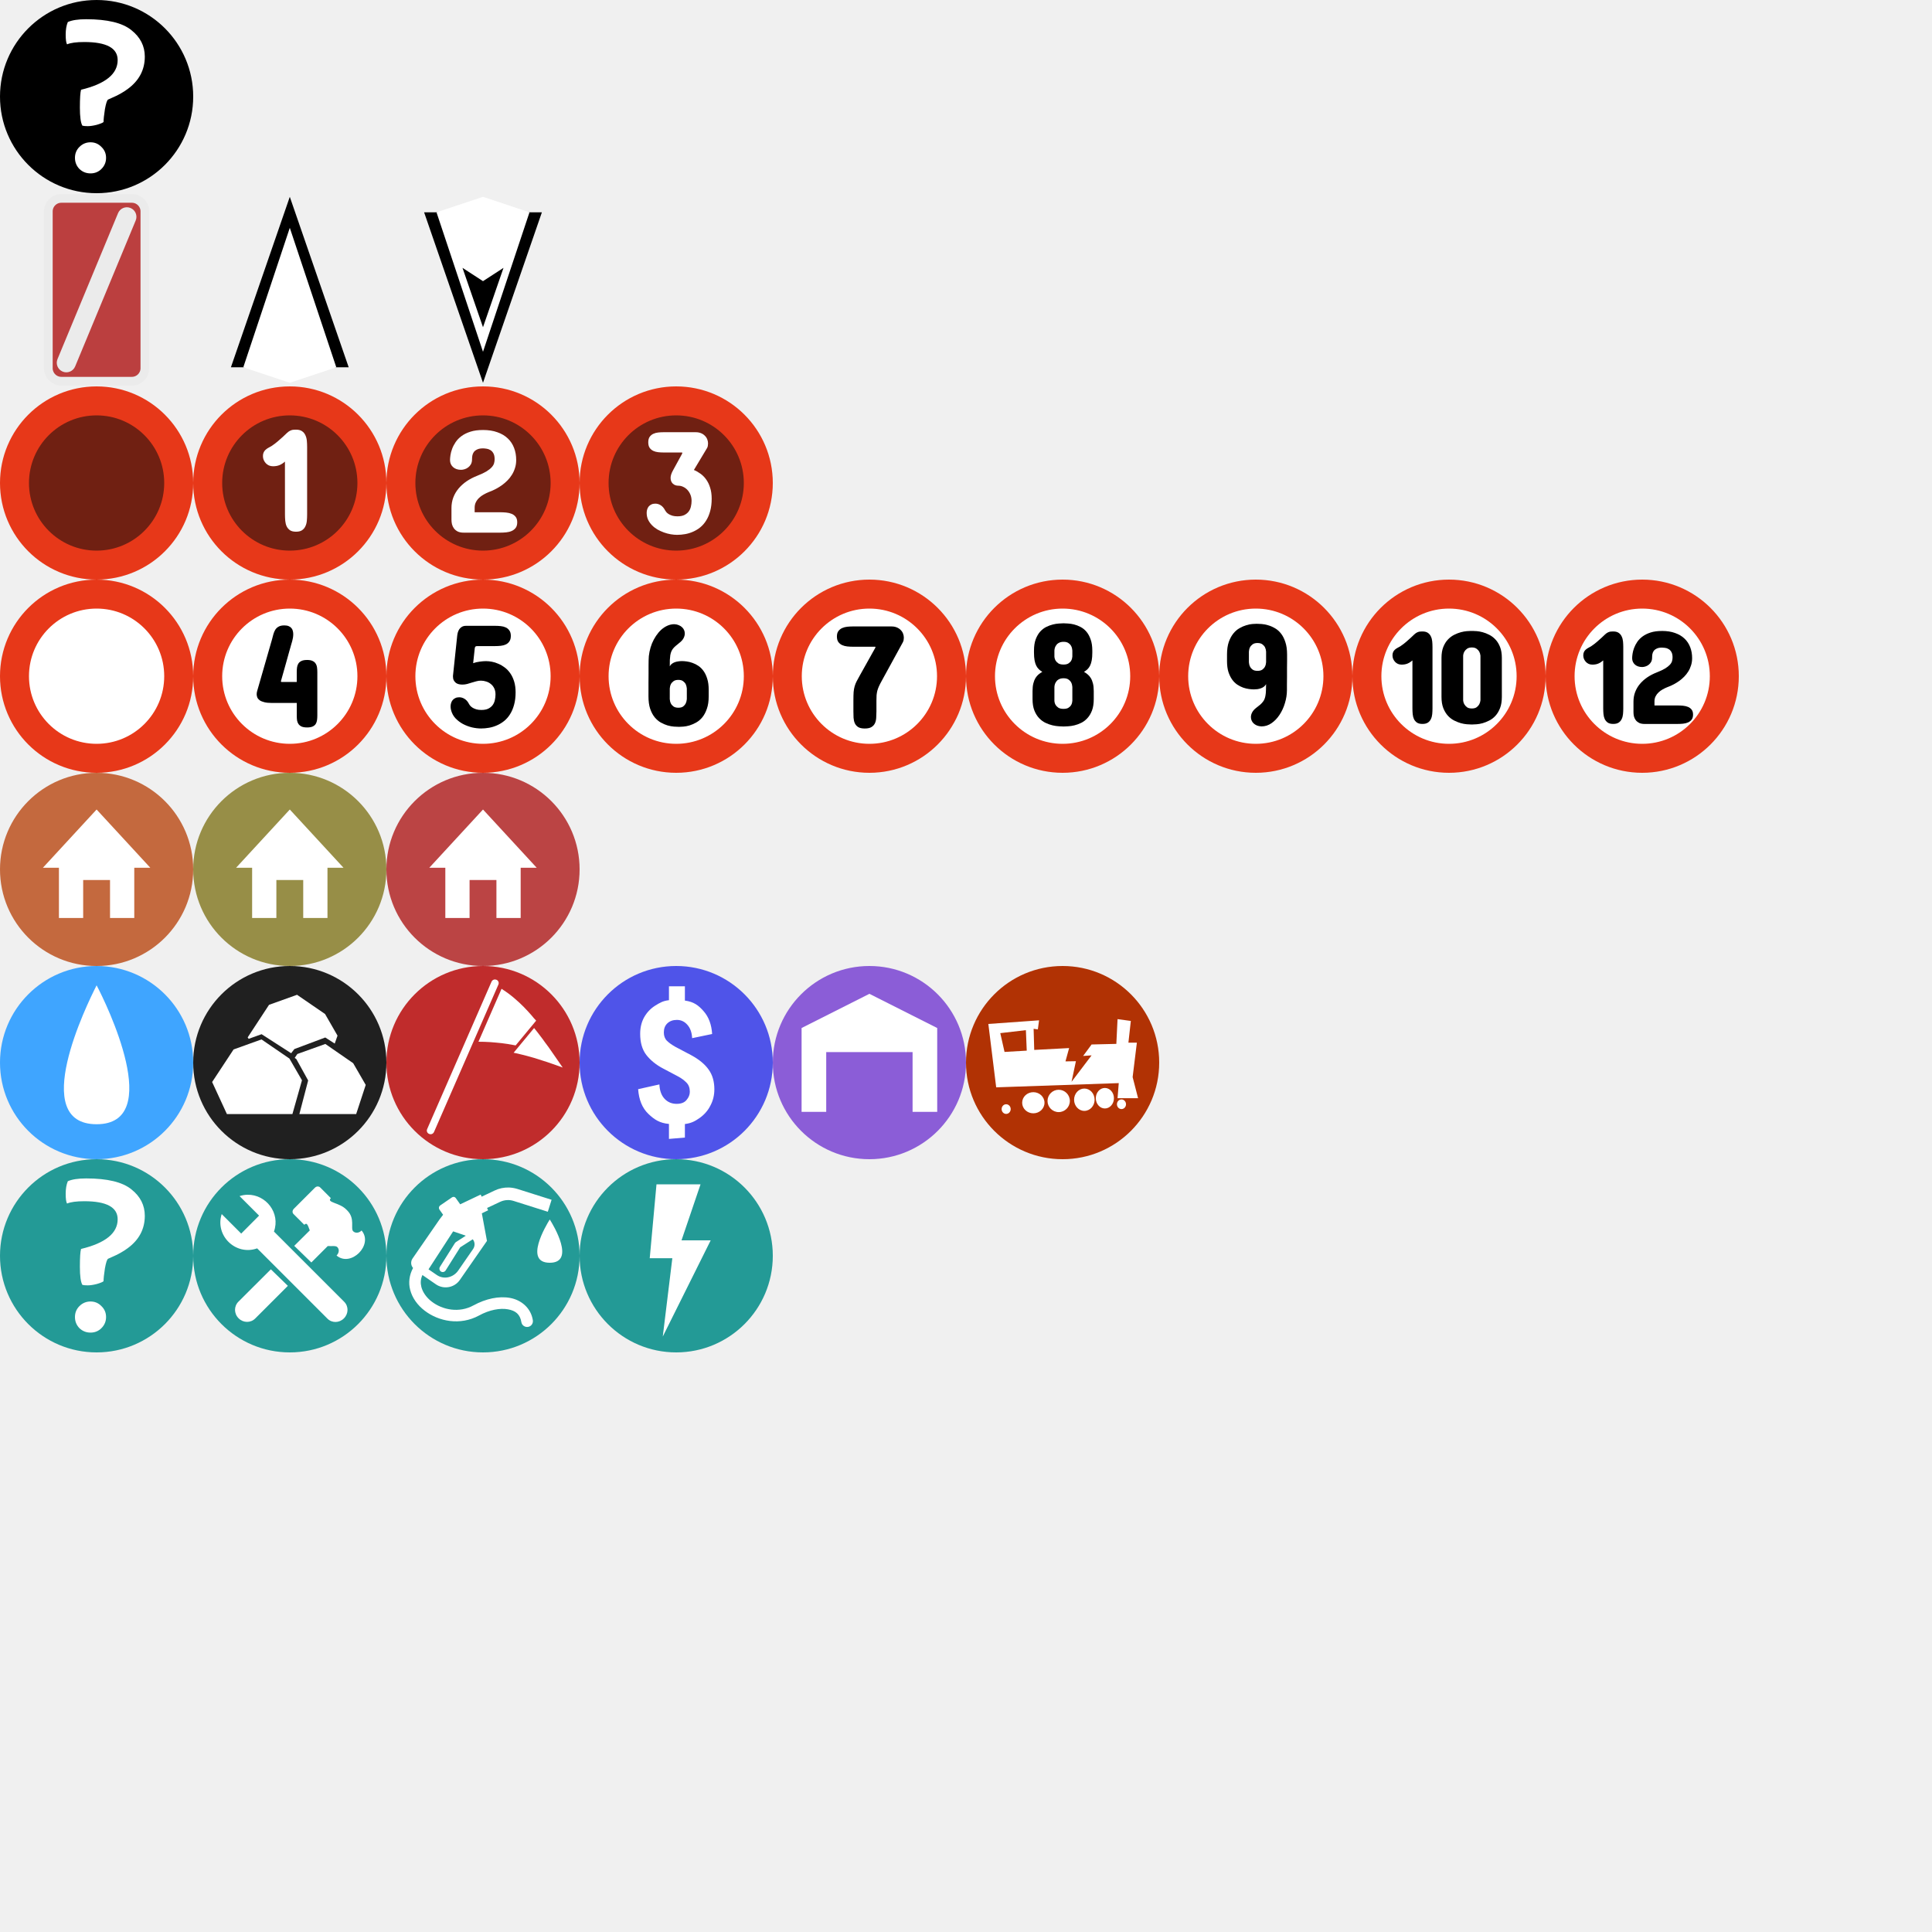
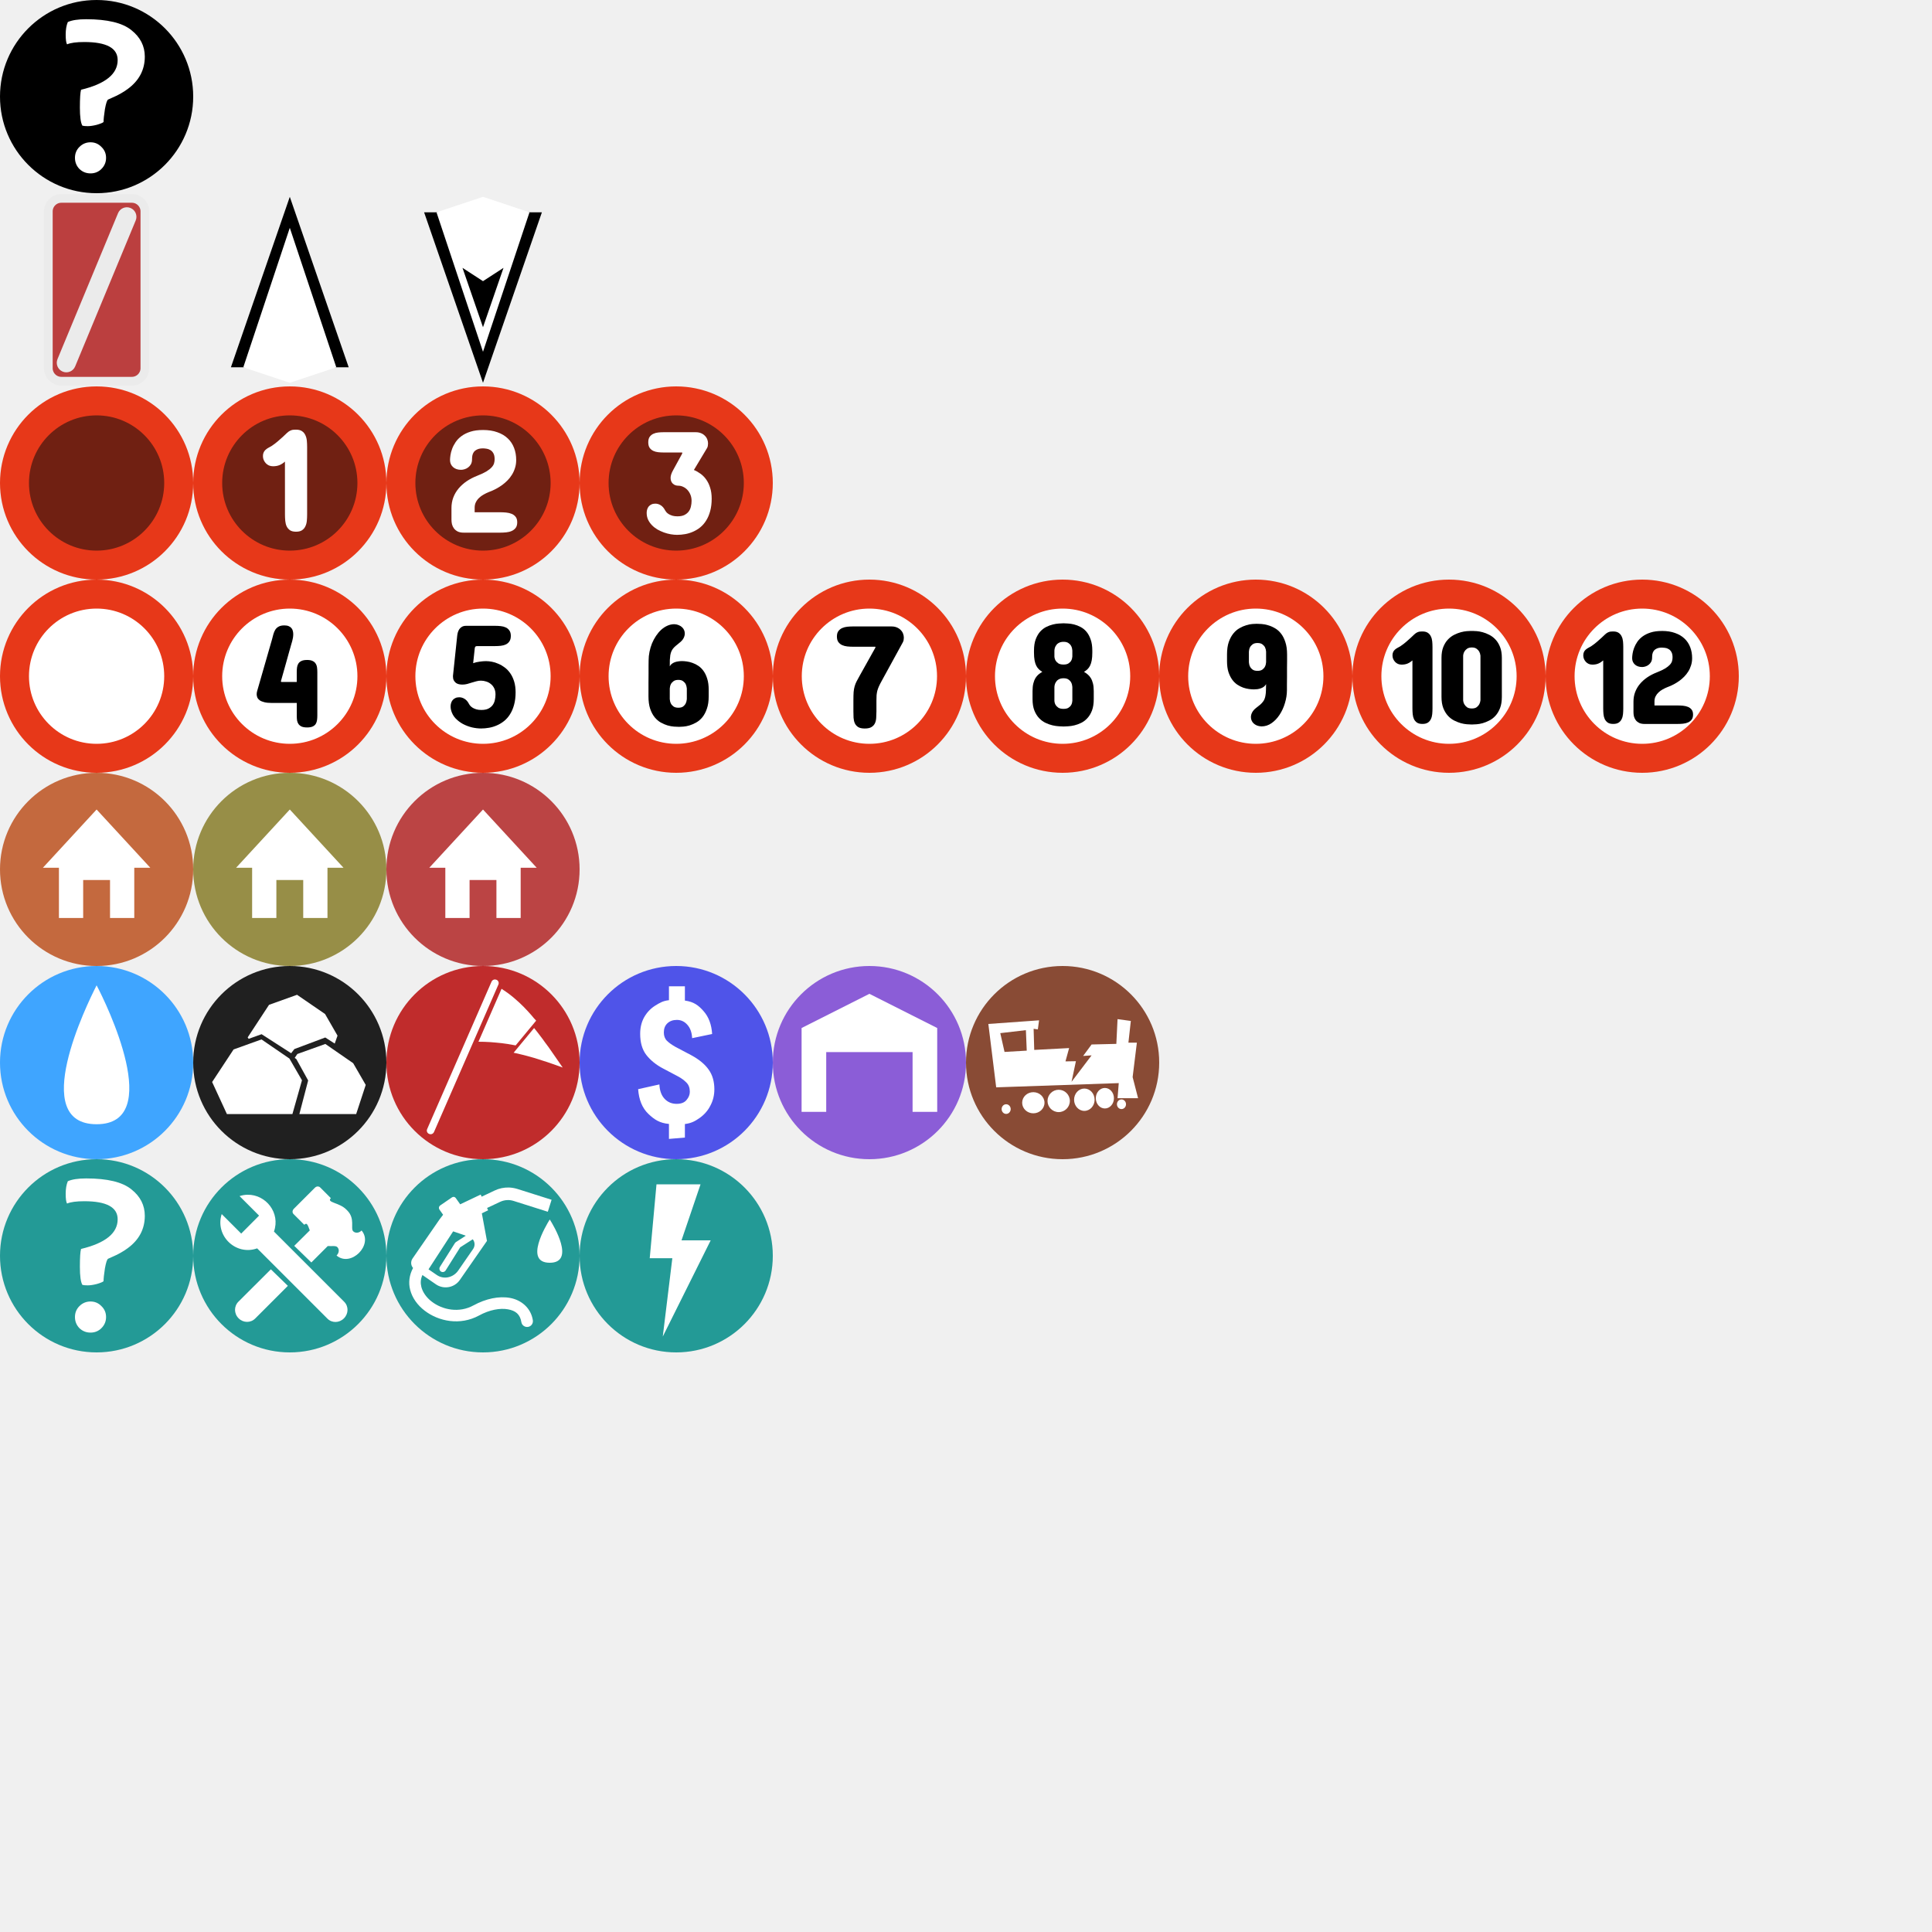
<svg xmlns="http://www.w3.org/2000/svg" xmlns:xlink="http://www.w3.org/1999/xlink" width="200" height="200" viewBox="0 0 200 200" version="1.1" id="svg1" xml:space="preserve">
  <defs id="defs1" />
  <g id="g33">
    <rect style="fill:#bb3f3f;stroke:#ebebeb;stroke-width:0.9" id="rect32" width="9.994" height="18.922" x="5.003" y="20.539" ry="1.347" rx="1.347" />
    <rect style="fill:#ebebeb" id="rect33" width="1.979" height="18.335" x="19.742" y="14.711" ry="0.989" transform="rotate(22.53)" rx="0.989" />
  </g>
  <g id="g34">
    <circle style="opacity:1;fill:#702012;fill-opacity:1;stroke:#e73819;stroke-width:3;stroke-linecap:round;stroke-linejoin:round;stroke-dasharray:none;stroke-opacity:1" id="path33" cx="10" cy="50" r="8.5" />
    <circle style="opacity:1;fill:#ffffff;fill-opacity:1;stroke:#e73819;stroke-width:3;stroke-linecap:round;stroke-linejoin:round;stroke-dasharray:none;stroke-opacity:1;paint-order:normal" id="circle33" cx="10" cy="70" r="8.5" />
    <use x="0" y="0" xlink:href="#path33" id="use34" transform="translate(20)" />
    <use x="0" y="0" xlink:href="#path33" id="use35" transform="translate(40)" />
    <use x="0" y="0" xlink:href="#path33" id="use36" transform="translate(60)" />
    <use x="0" y="0" xlink:href="#circle33" id="use37" transform="translate(20.00028)" />
    <use x="0" y="0" xlink:href="#circle33" id="use38" transform="translate(40.00028)" />
    <use x="0" y="0" xlink:href="#circle33" id="use39" transform="translate(60.00028)" />
    <use x="0" y="0" xlink:href="#circle33" id="use40" transform="translate(80.00028)" />
    <use x="0" y="0" xlink:href="#circle33" id="use41" transform="translate(100.0003)" />
    <use x="0" y="0" xlink:href="#circle33" id="use42" transform="translate(120.0003)" />
    <use x="0" y="0" xlink:href="#circle33" id="use43" transform="translate(140.0003)" />
    <use x="0" y="0" xlink:href="#circle33" id="use44" transform="translate(160.0003)" />
    <path d="m 29.497,47.784 q -0.249,0.226 -0.543,0.355 -0.294,0.128 -0.694,0.128 -0.226,0 -0.423,-0.083 -0.189,-0.091 -0.324,-0.234 -0.136,-0.151 -0.219,-0.34 -0.075,-0.189 -0.075,-0.4 0,-0.211 0.068,-0.362 0.068,-0.158 0.189,-0.272 0.121,-0.113 0.279,-0.204 0.158,-0.091 0.34,-0.189 0.377,-0.249 0.672,-0.506 0.302,-0.257 0.536,-0.475 0.234,-0.226 0.407,-0.385 0.174,-0.158 0.302,-0.219 0.075,-0.038 0.136,-0.06 0.068,-0.03 0.136,-0.038 0.068,-0.015 0.151,-0.015 0.083,-0.007 0.211,-0.007 0.392,0 0.619,0.158 0.234,0.158 0.347,0.415 0.121,0.249 0.151,0.566 0.03,0.317 0.03,0.641 v 7.003 q 0,0.332 -0.03,0.657 -0.03,0.317 -0.151,0.566 -0.113,0.249 -0.347,0.407 -0.226,0.151 -0.619,0.151 -0.4,0 -0.626,-0.151 -0.226,-0.158 -0.347,-0.407 -0.113,-0.249 -0.143,-0.566 -0.03,-0.324 -0.03,-0.657 z" id="text44" style="font-size:15.454px;line-height:1;font-family:'Concert One';-inkscape-font-specification:'Concert One, Normal';letter-spacing:-1px;word-spacing:5px;fill:#ffffff;stroke-width:2;stroke-linecap:round;stroke-linejoin:round" aria-label="1" />
    <path d="m 49.995,44.513 q 0.853,0 1.494,0.234 0.649,0.226 1.079,0.641 0.43,0.407 0.649,0.981 0.219,0.566 0.219,1.253 0,0.453 -0.128,0.838 -0.121,0.385 -0.324,0.702 -0.196,0.317 -0.453,0.574 -0.257,0.257 -0.521,0.453 -0.634,0.468 -1.426,0.755 -0.264,0.106 -0.528,0.257 -0.257,0.143 -0.46,0.34 -0.204,0.189 -0.332,0.445 -0.128,0.249 -0.128,0.574 v 0.468 h 2.626 q 0.317,0 0.634,0.03 0.317,0.03 0.574,0.136 0.257,0.106 0.415,0.317 0.158,0.204 0.158,0.558 0,0.362 -0.158,0.574 -0.158,0.211 -0.415,0.324 -0.257,0.113 -0.574,0.143 -0.317,0.03 -0.634,0.03 h -3.758 q -0.377,0 -0.626,-0.121 -0.241,-0.128 -0.385,-0.317 -0.143,-0.196 -0.204,-0.43 -0.053,-0.241 -0.053,-0.475 v -1.207 q 0,-0.581 0.189,-1.087 0.196,-0.513 0.543,-0.928 0.355,-0.423 0.838,-0.755 0.49,-0.332 1.087,-0.566 0.596,-0.234 0.951,-0.445 0.355,-0.219 0.543,-0.423 0.196,-0.211 0.257,-0.423 0.06,-0.211 0.06,-0.43 0,-0.392 -0.136,-0.619 -0.128,-0.226 -0.324,-0.332 -0.189,-0.113 -0.4,-0.136 -0.204,-0.03 -0.347,-0.03 -0.377,0 -0.604,0.113 -0.226,0.106 -0.347,0.272 -0.113,0.166 -0.151,0.37 -0.03,0.196 -0.03,0.377 0,0.294 -0.113,0.506 -0.113,0.204 -0.287,0.332 -0.166,0.128 -0.37,0.189 -0.196,0.06 -0.362,0.06 -0.513,0 -0.83,-0.279 -0.317,-0.287 -0.317,-0.732 0,-0.196 0.045,-0.506 0.045,-0.309 0.174,-0.657 0.128,-0.347 0.362,-0.694 0.234,-0.347 0.611,-0.626 0.377,-0.279 0.921,-0.453 0.543,-0.174 1.298,-0.174 z" id="text45" style="font-size:15.454px;line-height:1;font-family:'Concert One';-inkscape-font-specification:'Concert One, Normal';letter-spacing:-1px;word-spacing:5px;fill:#ffffff;stroke-width:2;stroke-linecap:round;stroke-linejoin:round" aria-label="2" />
    <path d="M 70.624,46.947 V 46.841 H 68.662 q -0.257,0 -0.536,-0.03 -0.272,-0.03 -0.498,-0.136 -0.226,-0.106 -0.377,-0.317 -0.143,-0.211 -0.143,-0.574 0,-0.355 0.143,-0.558 0.151,-0.211 0.377,-0.317 0.226,-0.106 0.498,-0.136 0.279,-0.03 0.536,-0.03 h 3.366 q 0.302,0 0.536,0.098 0.241,0.098 0.4,0.264 0.166,0.158 0.249,0.37 0.083,0.211 0.083,0.43 0,0.128 -0.023,0.249 -0.015,0.121 -0.083,0.234 l -1.358,2.264 q 0.347,0.143 0.679,0.385 0.332,0.234 0.589,0.596 0.264,0.362 0.415,0.86 0.158,0.49 0.158,1.132 0,0.724 -0.158,1.29 -0.151,0.558 -0.415,0.973 -0.257,0.415 -0.611,0.702 -0.347,0.279 -0.747,0.453 -0.392,0.174 -0.815,0.249 -0.423,0.075 -0.83,0.075 -0.309,0 -0.664,-0.06 -0.355,-0.06 -0.709,-0.189 -0.347,-0.128 -0.672,-0.309 -0.317,-0.189 -0.566,-0.445 -0.249,-0.257 -0.4,-0.574 -0.143,-0.317 -0.143,-0.702 0,-0.189 0.053,-0.355 0.053,-0.174 0.158,-0.302 0.113,-0.136 0.279,-0.211 0.166,-0.083 0.4,-0.083 0.309,0 0.574,0.174 0.272,0.174 0.453,0.536 0.045,0.083 0.136,0.189 0.098,0.106 0.249,0.196 0.158,0.091 0.377,0.158 0.219,0.06 0.506,0.06 0.438,0 0.717,-0.136 0.287,-0.143 0.453,-0.37 0.166,-0.226 0.226,-0.513 0.068,-0.287 0.068,-0.581 0,-0.34 -0.113,-0.626 -0.113,-0.287 -0.309,-0.498 -0.189,-0.211 -0.438,-0.324 -0.241,-0.121 -0.498,-0.121 -0.362,0 -0.589,-0.219 -0.226,-0.219 -0.226,-0.596 0,-0.158 0.06,-0.347 0.06,-0.196 0.196,-0.438 z" id="text46" style="font-size:15.454px;line-height:1;font-family:'Concert One';-inkscape-font-specification:'Concert One, Normal';letter-spacing:-1px;word-spacing:5px;fill:#ffffff;stroke-width:2;stroke-linecap:round;stroke-linejoin:round" aria-label="3" />
    <path d="m 31.779,68.318 q 0.37,0 0.581,0.106 0.211,0.098 0.317,0.272 0.113,0.174 0.143,0.407 0.03,0.226 0.03,0.483 v 4.467 q 0,0.264 -0.03,0.49 -0.03,0.226 -0.136,0.4 -0.106,0.166 -0.317,0.264 -0.211,0.098 -0.574,0.098 -0.355,0 -0.566,-0.091 -0.211,-0.098 -0.324,-0.257 -0.113,-0.158 -0.151,-0.377 -0.03,-0.219 -0.03,-0.468 v -1.343 h -2.581 q -0.468,0 -0.77,-0.075 -0.302,-0.075 -0.483,-0.196 -0.174,-0.128 -0.249,-0.294 -0.068,-0.166 -0.068,-0.34 0,-0.091 0.015,-0.181 0.023,-0.091 0.045,-0.181 l 1.524,-5.297 q 0.075,-0.279 0.143,-0.543 0.075,-0.264 0.196,-0.468 0.128,-0.204 0.347,-0.324 0.219,-0.128 0.596,-0.128 0.272,0 0.445,0.075 0.181,0.075 0.287,0.204 0.106,0.121 0.143,0.287 0.045,0.158 0.045,0.34 0,0.181 -0.03,0.37 -0.03,0.181 -0.075,0.34 -0.038,0.158 -0.083,0.287 -0.038,0.121 -0.053,0.181 0,0 -0.045,0.166 -0.045,0.158 -0.121,0.423 -0.075,0.257 -0.166,0.596 -0.091,0.332 -0.189,0.679 -0.234,0.815 -0.521,1.849 l 0.06,0.06 h 1.585 v -1.026 q 0,-0.257 0.03,-0.483 0.03,-0.226 0.136,-0.392 0.106,-0.174 0.317,-0.272 0.211,-0.106 0.574,-0.106 z" id="text47" style="font-size:15.454px;line-height:1;font-family:'Concert One';-inkscape-font-specification:'Concert One, Normal';letter-spacing:-1px;word-spacing:5px;stroke-width:2;stroke-linecap:round;stroke-linejoin:round" aria-label="4" />
    <path d="m 48.981,68.652 q 0.309,-0.113 0.672,-0.158 0.37,-0.053 0.657,-0.053 0.272,0 0.604,0.06 0.332,0.06 0.672,0.211 0.34,0.143 0.664,0.385 0.324,0.241 0.574,0.604 0.249,0.355 0.4,0.845 0.151,0.49 0.151,1.124 0,0.724 -0.158,1.29 -0.151,0.558 -0.415,0.973 -0.257,0.415 -0.611,0.702 -0.347,0.279 -0.747,0.453 -0.392,0.174 -0.815,0.249 -0.423,0.075 -0.83,0.075 -0.445,0 -0.943,-0.113 -0.49,-0.121 -0.936,-0.355 -0.438,-0.241 -0.777,-0.596 -0.332,-0.362 -0.453,-0.853 -0.045,-0.181 -0.045,-0.362 0,-0.189 0.053,-0.355 0.053,-0.174 0.158,-0.302 0.113,-0.136 0.279,-0.211 0.166,-0.083 0.4,-0.083 0.309,0 0.574,0.174 0.272,0.174 0.453,0.536 0.045,0.083 0.136,0.189 0.098,0.106 0.249,0.196 0.158,0.091 0.377,0.158 0.219,0.06 0.506,0.06 0.438,0 0.717,-0.136 0.287,-0.143 0.453,-0.37 0.166,-0.226 0.226,-0.513 0.068,-0.287 0.068,-0.581 0,-0.37 -0.128,-0.634 -0.128,-0.272 -0.347,-0.445 -0.211,-0.181 -0.483,-0.264 -0.272,-0.091 -0.551,-0.091 -0.241,0 -0.483,0.068 -0.234,0.06 -0.475,0.136 -0.234,0.075 -0.475,0.143 -0.241,0.06 -0.498,0.06 -0.174,0 -0.347,-0.038 -0.174,-0.038 -0.309,-0.136 -0.136,-0.106 -0.226,-0.272 -0.083,-0.166 -0.083,-0.43 l 0.438,-4.15 q 0.015,-0.166 0.06,-0.347 0.053,-0.189 0.151,-0.347 0.106,-0.158 0.272,-0.257 0.174,-0.106 0.438,-0.106 h 3.018 q 0.279,0 0.566,0.03 0.294,0.03 0.521,0.136 0.234,0.106 0.377,0.317 0.151,0.204 0.151,0.558 0,0.362 -0.151,0.574 -0.143,0.211 -0.377,0.317 -0.226,0.106 -0.521,0.136 -0.287,0.03 -0.566,0.03 h -1.811 q -0.06,0 -0.121,0.007 -0.053,0 -0.098,0.03 -0.038,0.03 -0.068,0.098 -0.023,0.06 -0.03,0.181 z" id="text48" style="font-size:15.454px;line-height:1;font-family:'Concert One';-inkscape-font-specification:'Concert One, Normal';letter-spacing:-1px;word-spacing:5px;stroke-width:2;stroke-linecap:round;stroke-linejoin:round" aria-label="5" />
    <path d="m 67.131,71.483 q 0,-0.355 0,-0.815 0.007,-0.468 0.007,-0.921 0,-0.453 0,-0.83 0.007,-0.377 0.007,-0.558 0,-0.438 0.091,-0.883 0.091,-0.453 0.257,-0.868 0.174,-0.415 0.415,-0.777 0.241,-0.362 0.536,-0.634 0.302,-0.272 0.641,-0.423 0.347,-0.158 0.732,-0.158 0.264,0.015 0.46,0.106 0.204,0.083 0.34,0.219 0.136,0.128 0.204,0.294 0.068,0.166 0.068,0.347 0,0.249 -0.136,0.498 -0.136,0.249 -0.423,0.468 -0.226,0.181 -0.392,0.324 -0.166,0.143 -0.279,0.287 -0.106,0.143 -0.174,0.309 -0.06,0.158 -0.098,0.37 -0.03,0.204 -0.045,0.483 -0.007,0.279 -0.007,0.657 0.075,-0.158 0.219,-0.264 0.143,-0.106 0.309,-0.166 0.174,-0.06 0.362,-0.083 0.189,-0.03 0.362,-0.03 0.211,0 0.498,0.038 0.294,0.038 0.604,0.151 0.309,0.106 0.611,0.309 0.302,0.204 0.536,0.536 0.234,0.324 0.377,0.8 0.151,0.475 0.151,1.124 v 0.694 q 0,0.755 -0.189,1.283 -0.181,0.528 -0.468,0.883 -0.287,0.347 -0.641,0.543 -0.355,0.196 -0.694,0.302 -0.34,0.098 -0.634,0.121 -0.287,0.023 -0.438,0.023 -0.204,0 -0.521,-0.023 -0.309,-0.023 -0.664,-0.121 -0.355,-0.106 -0.709,-0.302 -0.347,-0.196 -0.634,-0.543 -0.287,-0.355 -0.468,-0.883 -0.174,-0.528 -0.174,-1.283 z m 2.203,0.89 q 0.015,0.249 0.113,0.445 0.083,0.174 0.264,0.309 0.181,0.136 0.513,0.136 0.332,0 0.506,-0.136 0.174,-0.136 0.257,-0.309 0.091,-0.196 0.113,-0.445 v -1.102 q -0.023,-0.249 -0.113,-0.445 -0.083,-0.166 -0.264,-0.302 -0.174,-0.143 -0.498,-0.143 -0.332,0 -0.513,0.143 -0.181,0.136 -0.264,0.302 -0.098,0.196 -0.113,0.445 z" id="text49" style="font-size:15.454px;line-height:1;font-family:'Concert One';-inkscape-font-specification:'Concert One, Normal';letter-spacing:-1px;word-spacing:5px;stroke-width:2;stroke-linecap:round;stroke-linejoin:round" aria-label="6" />
    <path d="m 90.621,67.039 v -0.091 h -2.369 q -0.264,0 -0.551,-0.03 -0.279,-0.03 -0.521,-0.136 -0.234,-0.106 -0.392,-0.317 -0.151,-0.211 -0.151,-0.574 0,-0.355 0.151,-0.558 0.158,-0.211 0.392,-0.317 0.241,-0.106 0.521,-0.136 0.287,-0.03 0.551,-0.03 h 4.045 q 0.302,0 0.536,0.098 0.241,0.098 0.4,0.264 0.166,0.158 0.249,0.37 0.083,0.211 0.083,0.43 0,0.128 -0.023,0.249 -0.023,0.121 -0.083,0.234 l -2.173,3.969 q -0.189,0.34 -0.302,0.589 -0.106,0.241 -0.166,0.46 -0.053,0.219 -0.075,0.453 -0.015,0.234 -0.015,0.551 v 1.132 q 0,0.332 -0.023,0.649 -0.015,0.317 -0.128,0.566 -0.113,0.249 -0.362,0.4 -0.241,0.151 -0.694,0.151 -0.445,0 -0.687,-0.151 -0.234,-0.151 -0.347,-0.4 -0.106,-0.249 -0.128,-0.566 -0.015,-0.317 -0.015,-0.649 v -1.132 q 0,-0.536 0.023,-0.875 0.03,-0.34 0.106,-0.596 0.075,-0.264 0.204,-0.513 0.128,-0.249 0.332,-0.611 z" id="text50" style="font-size:15.454px;line-height:1;font-family:'Concert One';-inkscape-font-specification:'Concert One, Normal';letter-spacing:-1px;word-spacing:5px;stroke-width:2;stroke-linecap:round;stroke-linejoin:round" aria-label="7" />
    <path d="m 109.152,72.552 q 0.015,0.234 0.121,0.415 0.091,0.158 0.279,0.287 0.189,0.128 0.551,0.128 0.34,0 0.521,-0.128 0.189,-0.128 0.272,-0.287 0.098,-0.181 0.113,-0.415 v -1.434 q -0.015,-0.257 -0.113,-0.453 -0.083,-0.174 -0.272,-0.309 -0.181,-0.143 -0.521,-0.143 -0.181,0 -0.317,0.038 -0.128,0.038 -0.234,0.106 -0.098,0.06 -0.166,0.143 -0.068,0.083 -0.113,0.166 -0.106,0.196 -0.121,0.453 z m 0.951,-8.029 q 0.174,0 0.46,0.023 0.294,0.015 0.626,0.098 0.332,0.083 0.664,0.257 0.34,0.174 0.611,0.49 0.272,0.317 0.438,0.8 0.174,0.475 0.174,1.17 v 0.196 q 0,0.468 -0.06,0.8 -0.06,0.324 -0.174,0.551 -0.113,0.226 -0.272,0.377 -0.158,0.151 -0.355,0.264 0.196,0.113 0.377,0.264 0.189,0.151 0.324,0.377 0.143,0.226 0.226,0.558 0.083,0.324 0.083,0.792 v 0.83 q 0,0.694 -0.181,1.177 -0.181,0.475 -0.475,0.792 -0.287,0.317 -0.641,0.49 -0.355,0.174 -0.702,0.257 -0.347,0.083 -0.649,0.098 -0.302,0.023 -0.475,0.023 -0.174,0 -0.483,-0.023 -0.302,-0.015 -0.664,-0.098 -0.355,-0.083 -0.724,-0.257 -0.362,-0.174 -0.664,-0.49 -0.302,-0.317 -0.49,-0.792 -0.189,-0.483 -0.189,-1.177 v -0.83 q 0,-0.468 0.083,-0.792 0.083,-0.332 0.219,-0.558 0.143,-0.226 0.324,-0.377 0.189,-0.151 0.385,-0.264 -0.196,-0.113 -0.355,-0.264 -0.158,-0.151 -0.272,-0.377 -0.113,-0.226 -0.174,-0.551 -0.06,-0.332 -0.06,-0.8 v -0.196 q 0,-0.694 0.174,-1.17 0.181,-0.483 0.46,-0.8 0.287,-0.317 0.634,-0.49 0.355,-0.174 0.694,-0.257 0.34,-0.083 0.634,-0.098 0.294,-0.023 0.468,-0.023 z m -0.951,3.441 q 0.015,0.234 0.121,0.415 0.091,0.158 0.279,0.287 0.189,0.128 0.551,0.128 0.34,0 0.521,-0.128 0.189,-0.128 0.272,-0.287 0.098,-0.181 0.113,-0.415 V 67.345 q -0.015,-0.257 -0.113,-0.453 -0.083,-0.174 -0.272,-0.309 -0.181,-0.143 -0.521,-0.143 -0.181,0 -0.317,0.038 -0.128,0.038 -0.234,0.106 -0.098,0.06 -0.166,0.143 -0.068,0.083 -0.113,0.166 -0.106,0.196 -0.121,0.453 z" id="text51" style="font-size:15.454px;line-height:1;font-family:'Concert One';-inkscape-font-specification:'Concert One, Normal';letter-spacing:-1px;word-spacing:5px;stroke-width:2;stroke-linecap:round;stroke-linejoin:round" aria-label="8" />
    <path d="m 133.239,68.344 q 0,0.355 -0.008,0.815 0,0.46 0,0.906 0,0.445 -0.008,0.823 0,0.37 0,0.551 0,0.664 -0.204,1.336 -0.196,0.664 -0.551,1.207 -0.347,0.536 -0.83,0.875 -0.483,0.34 -1.056,0.34 -0.272,-0.015 -0.475,-0.098 -0.204,-0.091 -0.34,-0.219 -0.136,-0.136 -0.204,-0.302 -0.068,-0.166 -0.068,-0.347 0,-0.249 0.136,-0.498 0.136,-0.249 0.423,-0.468 0.234,-0.174 0.4,-0.317 0.166,-0.151 0.279,-0.294 0.113,-0.143 0.174,-0.302 0.068,-0.166 0.098,-0.377 0.038,-0.211 0.045,-0.49 0.015,-0.279 0.015,-0.664 -0.083,0.158 -0.226,0.264 -0.136,0.106 -0.309,0.166 -0.166,0.06 -0.362,0.091 -0.189,0.023 -0.37,0.023 -0.211,0 -0.506,-0.038 -0.287,-0.038 -0.596,-0.143 -0.309,-0.113 -0.611,-0.309 -0.302,-0.204 -0.536,-0.528 -0.234,-0.332 -0.385,-0.792 -0.143,-0.468 -0.143,-1.117 v -0.694 q 0,-0.755 0.181,-1.283 0.189,-0.536 0.475,-0.883 0.287,-0.355 0.641,-0.551 0.355,-0.204 0.694,-0.302 0.34,-0.106 0.626,-0.128 0.287,-0.023 0.445,-0.023 0.204,0 0.521,0.023 0.317,0.023 0.664,0.128 0.355,0.098 0.702,0.302 0.355,0.196 0.634,0.551 0.279,0.347 0.453,0.883 0.181,0.528 0.181,1.283 z m -2.173,-0.89 q -0.015,-0.249 -0.113,-0.445 -0.083,-0.166 -0.264,-0.302 -0.181,-0.143 -0.513,-0.143 -0.332,0 -0.513,0.143 -0.181,0.136 -0.264,0.302 -0.098,0.196 -0.113,0.445 v 1.102 q 0.015,0.249 0.113,0.445 0.083,0.174 0.264,0.309 0.181,0.136 0.513,0.136 0.332,0 0.513,-0.136 0.181,-0.136 0.264,-0.309 0.098,-0.196 0.113,-0.445 z" id="text52" style="font-size:15.454px;line-height:1;font-family:'Concert One';-inkscape-font-specification:'Concert One, Normal';letter-spacing:-1px;word-spacing:5px;stroke-width:2;stroke-linecap:round;stroke-linejoin:round" aria-label="9" />
    <path d="m 146.214,68.365 q -0.226,0.205 -0.492,0.321 -0.267,0.116 -0.629,0.116 -0.205,0 -0.383,-0.075 -0.171,-0.082 -0.294,-0.212 -0.123,-0.137 -0.198,-0.308 -0.068,-0.171 -0.068,-0.362 0,-0.191 0.061,-0.328 0.061,-0.144 0.171,-0.246 0.109,-0.103 0.253,-0.185 0.144,-0.082 0.308,-0.171 0.342,-0.226 0.608,-0.458 0.273,-0.232 0.485,-0.431 0.212,-0.205 0.369,-0.349 0.157,-0.144 0.273,-0.198 0.068,-0.034 0.123,-0.055 0.061,-0.027 0.123,-0.034 0.061,-0.014 0.137,-0.014 0.075,-0.007 0.191,-0.007 0.355,0 0.561,0.144 0.212,0.144 0.314,0.376 0.109,0.226 0.137,0.513 0.027,0.287 0.027,0.581 v 6.344 q 0,0.301 -0.027,0.595 -0.027,0.287 -0.137,0.513 -0.103,0.226 -0.314,0.369 -0.205,0.137 -0.561,0.137 -0.362,0 -0.567,-0.137 -0.205,-0.144 -0.314,-0.369 -0.103,-0.226 -0.13,-0.513 -0.027,-0.294 -0.027,-0.595 z m 3.009,-0.26 q 0,-0.663 0.185,-1.128 0.191,-0.472 0.485,-0.779 0.294,-0.308 0.649,-0.485 0.355,-0.178 0.69,-0.267 0.342,-0.089 0.608,-0.109 0.273,-0.021 0.403,-0.021 h 0.232 q 0.13,0 0.403,0.021 0.273,0.021 0.602,0.109 0.335,0.089 0.684,0.267 0.355,0.178 0.643,0.485 0.294,0.308 0.479,0.779 0.185,0.465 0.185,1.128 v 4.033 q 0,0.684 -0.185,1.162 -0.185,0.479 -0.479,0.8 -0.287,0.314 -0.643,0.492 -0.349,0.178 -0.684,0.273 -0.328,0.089 -0.602,0.109 -0.273,0.021 -0.403,0.021 h -0.232 q -0.13,0 -0.403,-0.021 -0.267,-0.021 -0.608,-0.109 -0.335,-0.096 -0.69,-0.273 -0.355,-0.178 -0.649,-0.492 -0.294,-0.321 -0.485,-0.8 -0.185,-0.479 -0.185,-1.162 z m 2.242,4.389 q 0.021,0.239 0.13,0.424 0.089,0.157 0.267,0.294 0.185,0.13 0.506,0.13 0.314,0 0.492,-0.13 0.178,-0.137 0.267,-0.294 0.103,-0.185 0.13,-0.424 v -4.621 q -0.027,-0.239 -0.13,-0.424 -0.089,-0.157 -0.267,-0.287 -0.178,-0.137 -0.492,-0.137 -0.321,0 -0.506,0.137 -0.178,0.13 -0.267,0.287 -0.109,0.185 -0.13,0.424 z" id="text53" style="font-size:14px;line-height:1;font-family:'Concert One';-inkscape-font-specification:'Concert One, Normal';letter-spacing:-0.6px;word-spacing:5px;stroke-width:2;stroke-linecap:round;stroke-linejoin:round" aria-label="10" />
    <path d="m 165.964,68.365 q -0.226,0.205 -0.492,0.321 -0.267,0.116 -0.629,0.116 -0.205,0 -0.383,-0.075 -0.171,-0.082 -0.294,-0.212 -0.123,-0.137 -0.198,-0.308 -0.068,-0.171 -0.068,-0.362 0,-0.191 0.061,-0.328 0.061,-0.144 0.171,-0.246 0.109,-0.103 0.253,-0.185 0.144,-0.082 0.308,-0.171 0.342,-0.226 0.608,-0.458 0.273,-0.232 0.485,-0.431 0.212,-0.205 0.369,-0.349 0.157,-0.144 0.273,-0.198 0.068,-0.034 0.123,-0.055 0.061,-0.027 0.123,-0.034 0.061,-0.014 0.137,-0.014 0.075,-0.007 0.191,-0.007 0.355,0 0.561,0.144 0.212,0.144 0.314,0.376 0.109,0.226 0.137,0.513 0.027,0.287 0.027,0.581 v 6.344 q 0,0.301 -0.027,0.595 -0.027,0.287 -0.137,0.513 -0.103,0.226 -0.314,0.369 -0.205,0.137 -0.561,0.137 -0.362,0 -0.567,-0.137 -0.205,-0.144 -0.314,-0.369 -0.103,-0.226 -0.13,-0.513 -0.027,-0.294 -0.027,-0.595 z m 6.086,-3.049 q 0.772,0 1.354,0.212 0.588,0.205 0.978,0.581 0.39,0.369 0.588,0.889 0.198,0.513 0.198,1.135 0,0.41 -0.116,0.759 -0.109,0.349 -0.294,0.636 -0.178,0.287 -0.41,0.52 -0.232,0.232 -0.472,0.41 -0.574,0.424 -1.292,0.684 -0.239,0.096 -0.479,0.232 -0.232,0.13 -0.417,0.308 -0.185,0.171 -0.301,0.403 -0.116,0.226 -0.116,0.52 v 0.424 h 2.379 q 0.287,0 0.574,0.027 0.287,0.027 0.52,0.123 0.232,0.096 0.376,0.287 0.144,0.185 0.144,0.506 0,0.328 -0.144,0.52 -0.144,0.191 -0.376,0.294 -0.232,0.103 -0.52,0.13 -0.287,0.027 -0.574,0.027 h -3.404 q -0.342,0 -0.567,-0.109 -0.219,-0.116 -0.349,-0.287 -0.13,-0.178 -0.185,-0.39 -0.048,-0.219 -0.048,-0.431 v -1.094 q 0,-0.526 0.171,-0.984 0.178,-0.465 0.492,-0.841 0.321,-0.383 0.759,-0.684 0.444,-0.301 0.984,-0.513 0.54,-0.212 0.861,-0.403 0.321,-0.198 0.492,-0.383 0.178,-0.191 0.232,-0.383 0.055,-0.191 0.055,-0.39 0,-0.355 -0.123,-0.561 -0.116,-0.205 -0.294,-0.301 -0.171,-0.103 -0.362,-0.123 -0.185,-0.027 -0.314,-0.027 -0.342,0 -0.547,0.103 -0.205,0.096 -0.314,0.246 -0.103,0.15 -0.137,0.335 -0.027,0.178 -0.027,0.342 0,0.267 -0.103,0.458 -0.103,0.185 -0.26,0.301 -0.15,0.116 -0.335,0.171 -0.178,0.055 -0.328,0.055 -0.465,0 -0.752,-0.253 -0.287,-0.26 -0.287,-0.663 0,-0.178 0.041,-0.458 0.041,-0.28 0.157,-0.595 0.116,-0.314 0.328,-0.629 0.212,-0.314 0.554,-0.567 0.342,-0.253 0.834,-0.41 0.492,-0.157 1.176,-0.157 z" id="text1" style="font-size:14px;line-height:1;font-family:'Concert One';-inkscape-font-specification:'Concert One, Normal';letter-spacing:-0.6px;word-spacing:5px;stroke-width:2;stroke-linecap:round;stroke-linejoin:round" aria-label="12" />
  </g>
  <g id="layer2" style="display:inline">
    <g id="g57" transform="matrix(1.604167,0,0,1.604167,30,31.60417)" style="stroke-width:0.623">
      <path style="display:inline;opacity:1;fill:#000000;fill-opacity:1;stroke:none;stroke-width:1.247;stroke-linecap:round;stroke-linejoin:round;stroke-dasharray:none;stroke-opacity:1" d="M 0,-7 3.8,4 h -7.6 z" id="path57" />
      <path style="opacity:1;fill:#ffffff;fill-opacity:1;stroke:none;stroke-width:1.247;stroke-linecap:round;stroke-linejoin:round;stroke-dasharray:none;stroke-opacity:1" d="M 0,-5 3,4 0,5 -3,4 Z" id="path56" />
    </g>
    <g id="g59" transform="matrix(1.604167,0,0,-1.604167,49.99983,28.39583)" style="stroke-width:0.623">
      <path style="display:inline;opacity:1;fill:#000000;fill-opacity:1;stroke:none;stroke-width:1.247;stroke-linecap:round;stroke-linejoin:round;stroke-dasharray:none;stroke-opacity:1" d="M 0,-7 3.8,4 h -7.6 z" id="path58" />
      <path style="opacity:1;fill:#ffffff;fill-opacity:1;stroke:none;stroke-width:1.247;stroke-linecap:round;stroke-linejoin:round;stroke-dasharray:none;stroke-opacity:1" d="M 0,-5 3,4 0,5 -3,4 Z" id="path59" />
      <path style="display:inline;opacity:1;fill:#000000;fill-opacity:1;stroke:none;stroke-width:1.247;stroke-linecap:round;stroke-linejoin:round;stroke-dasharray:none;stroke-opacity:1" d="M 0,-3.416 1.323,0.416 0,-0.442 -1.323,0.416 Z" id="path60" />
    </g>
  </g>
  <g id="layer1">
    <circle style="opacity:1;fill:#000000;fill-opacity:1;stroke:none;stroke-width:2;stroke-linecap:round;stroke-linejoin:round;stroke-dasharray:none;stroke-opacity:1" id="path54" cx="10" cy="10" r="10" />
    <path style="opacity:1;fill:#fff;fill-opacity:1;stroke:none;stroke-width:2;stroke-linecap:round;stroke-linejoin:round;stroke-dasharray:none;stroke-opacity:1" d="m8.92 1.99q3.29 0 4.68 1.13 1.39 1.1 1.39 2.74 0 2.06-1.78 3.36-.67.5-1.63.91l-.38.17q-.17.07-.34 1.01-.14.91-.14 1.32-.12.12-.7.29-.55.14-.94.14-.36 0-.55-.05-.26-.43-.26-1.87 0-1.44.12-1.85 3.79-.91 3.79-3.07 0-1.87-3.46-1.87-1.22 0-1.78.24-.14-.24-.14-1.01 0-.77.22-1.3.65-.29 1.9-.29zm-.7 15.5q-.46-.48-.46-1.15 0-.67.46-1.13.48-.48 1.15-.48.67 0 1.13.48.48.46.48 1.13 0 .67-.48 1.15-.46.46-1.13.46-.67 0-1.15-.46z" id="path55" />
    <circle style="opacity:1;fill:#c4693e;fill-opacity:1;stroke:none;stroke-width:2;stroke-linecap:round;stroke-linejoin:round;stroke-dasharray:none;stroke-opacity:1" id="circle1" cx="10" cy="90" r="10" />
    <path style="opacity:1;fill:#ffffff;fill-opacity:1;stroke:none;stroke-width:2;stroke-linecap:round;stroke-linejoin:round;stroke-dasharray:none;stroke-opacity:1" d="m 10,83.8 5.56,6.03 H 13.9 v 5.2 H 11.39 V 91.1 H 8.61 v 3.93 H 6.1 v -5.2 H 4.44 Z" id="path1" />
    <circle style="opacity:1;fill:#978e47;fill-opacity:1;stroke:none;stroke-width:2;stroke-linecap:round;stroke-linejoin:round;stroke-dasharray:none;stroke-opacity:1" id="circle2" cx="30" cy="90" r="10" />
    <use x="0" y="0" xlink:href="#path1" id="use2" transform="translate(20)" />
    <circle style="opacity:1;fill:#b44;fill-opacity:1;stroke:none;stroke-width:2;stroke-linecap:round;stroke-linejoin:round;stroke-dasharray:none;stroke-opacity:1" id="circle3" cx="50" cy="90" r="10" />
    <use x="0" y="0" xlink:href="#path1" id="use3" transform="translate(40)" />
    <circle style="opacity:1;fill:#3fa5ff;fill-opacity:1;stroke:none;stroke-width:2;stroke-linecap:round;stroke-linejoin:round;stroke-dasharray:none;stroke-opacity:1" id="circle4" cx="10" cy="110" r="10" />
    <path style="opacity:1;fill:#ffffff;fill-opacity:1;stroke:none;stroke-width:2;stroke-linecap:round;stroke-linejoin:round;stroke-dasharray:none;stroke-opacity:1" d="m 10,102 c -1.02,2.01 -7.08,14.38 0,14.38 7.08,0 1.02,-12.46 0,-14.38 z" id="path4" />
    <circle style="opacity:1;fill:#202020;fill-opacity:1;stroke:none;stroke-width:2;stroke-linecap:round;stroke-linejoin:round;stroke-dasharray:none;stroke-opacity:1" id="circle5" cx="30" cy="110" r="10" />
    <path style="opacity:1;fill:#ffffff;fill-opacity:1;stroke:none;stroke-width:2;stroke-linecap:round;stroke-linejoin:round;stroke-dasharray:none;stroke-opacity:1" d="m 30.75,102.98 -2.9,1.04 -2.21,3.37 0.1,0.15 1.34,-0.48 3.06,1.97 0.33,-0.43 3.2,-1.2 0.98,0.63 0.29,-0.82 -1.29,-2.24 z m -3.68,4.62 -2.89,1.04 -2.22,3.37 1.53,3.32 h 6.78 l 0.99,-3.5 -1.3,-2.25 z m 6.61,0.47 -2.9,1.04 -0.27,0.4 0.17,0.13 1.22,2.21 -0.91,3.48 h 5.88 l 0.99,-3.02 -1.3,-2.25 z" id="path5" />
    <circle style="opacity:1;fill:#c02c2c;fill-opacity:1;stroke:none;stroke-width:2;stroke-linecap:round;stroke-linejoin:round;stroke-dasharray:none;stroke-opacity:1" id="circle6" cx="50" cy="110" r="10" />
    <path style="opacity:1;fill:#ffffff;fill-opacity:1;stroke:none;stroke-width:2;stroke-linecap:round;stroke-linejoin:round;stroke-dasharray:none;stroke-opacity:1" d="m 51.39,101.43 c -0.2,-0.09 -0.42,0 -0.51,0.2 l -6.66,15.25 c -0.09,0.2 0,0.42 0.2,0.5 0.2,0.09 0.42,0 0.51,-0.2 l 6.66,-15.25 c 0.09,-0.2 0,-0.42 -0.2,-0.51 z m 0.53,0.93 -2.39,5.48 c 0.21,0 0.42,0 0.62,0.01 0.2,0.01 0.41,0.02 0.61,0.03 0.2,0.01 0.4,0.03 0.6,0.05 0.2,0.02 0.39,0.04 0.59,0.06 0.19,0.02 0.39,0.05 0.58,0.08 0.19,0.03 0.38,0.06 0.57,0.1 0.09,0.02 0.18,0.04 0.28,0.05 l 2.12,-2.56 c -0.01,-0.01 -0.02,-0.03 -0.04,-0.05 -0.15,-0.15 -0.28,-0.31 -0.41,-0.47 -0.14,-0.15 -0.27,-0.31 -0.41,-0.46 -0.14,-0.15 -0.28,-0.29 -0.42,-0.44 -0.14,-0.14 -0.29,-0.28 -0.43,-0.42 -0.15,-0.14 -0.3,-0.27 -0.45,-0.4 -0.07,-0.07 -0.15,-0.13 -0.22,-0.19 -0.08,-0.07 -0.16,-0.13 -0.24,-0.19 -0.07,-0.06 -0.15,-0.12 -0.23,-0.18 -0.08,-0.06 -0.16,-0.12 -0.24,-0.17 -0.08,-0.06 -0.16,-0.12 -0.25,-0.17 -0.08,-0.05 -0.16,-0.11 -0.24,-0.16 z m 3.37,4.06 -2.12,2.56 c 0.1,0.02 0.19,0.04 0.29,0.06 0.19,0.04 0.37,0.08 0.55,0.13 0.18,0.04 0.37,0.09 0.55,0.14 0.18,0.05 0.36,0.1 0.54,0.15 0.18,0.05 0.36,0.1 0.53,0.16 0.18,0.05 0.35,0.11 0.53,0.17 0.18,0.06 0.35,0.12 0.53,0.17 0.17,0.06 0.35,0.12 0.52,0.18 0.35,0.12 0.69,0.25 1.04,0.37 -0.25,-0.36 -0.49,-0.72 -0.74,-1.07 -0.24,-0.35 -0.49,-0.7 -0.73,-1.05 -0.13,-0.17 -0.25,-0.34 -0.38,-0.51 -0.12,-0.18 -0.25,-0.35 -0.38,-0.52 -0.12,-0.16 -0.25,-0.33 -0.38,-0.5 -0.11,-0.15 -0.23,-0.29 -0.35,-0.44 z" id="path6" />
    <circle style="opacity:1;fill:#4f54e9;fill-opacity:1;stroke:none;stroke-width:2;stroke-linecap:round;stroke-linejoin:round;stroke-dasharray:none;stroke-opacity:1" id="circle7" cx="70" cy="110" r="10" />
    <path style="opacity:1;fill:#ffffff;fill-opacity:1;stroke:none;stroke-width:2;stroke-linecap:round;stroke-linejoin:round;stroke-dasharray:none;stroke-opacity:1" d="m 69.25,117.9 v -1.55 c -0.96,-0.09 -1.5,-0.44 -2.13,-1.04 -0.63,-0.6 -0.98,-1.45 -1.06,-2.56 l 2.2,-0.49 c 0.03,0.65 0.21,1.14 0.54,1.49 0.33,0.35 0.75,0.52 1.24,0.52 0.47,0 0.81,-0.13 1.03,-0.4 0.23,-0.27 0.34,-0.55 0.34,-0.85 0,-0.39 -0.11,-0.71 -0.34,-0.94 -0.23,-0.24 -0.52,-0.46 -0.88,-0.65 l -1.53,-0.81 c -0.75,-0.39 -1.33,-0.87 -1.76,-1.42 -0.42,-0.55 -0.63,-1.28 -0.63,-2.18 0,-0.65 0.14,-1.22 0.41,-1.71 0.29,-0.51 0.67,-0.91 1.15,-1.21 0.49,-0.3 0.8,-0.49 1.42,-0.56 v -1.44 h 1.65 v 1.48 c 0.91,0.12 1.41,0.49 1.94,1.1 0.53,0.6 0.82,1.39 0.88,2.36 l -2.07,0.43 c -0.03,-0.6 -0.2,-1.06 -0.5,-1.39 -0.29,-0.33 -0.65,-0.5 -1.08,-0.5 -0.41,0 -0.74,0.12 -0.99,0.36 -0.24,0.23 -0.36,0.54 -0.36,0.94 0,0.36 0.11,0.65 0.32,0.86 0.21,0.21 0.51,0.42 0.88,0.63 l 1.63,0.86 c 0.83,0.45 1.43,0.95 1.82,1.51 0.39,0.55 0.58,1.23 0.58,2.02 0,0.6 -0.13,1.16 -0.4,1.67 -0.25,0.51 -0.63,0.95 -1.12,1.3 -0.48,0.33 -0.84,0.54 -1.53,0.63 v 1.4 z" id="path7" />
    <circle style="opacity:1;fill:#8b5dd7;fill-opacity:1;stroke:none;stroke-width:2;stroke-linecap:round;stroke-linejoin:round;stroke-dasharray:none;stroke-opacity:1" id="circle8" cx="90" cy="110" r="10" />
    <path style="opacity:1;fill:#ffffff;fill-opacity:1;stroke:none;stroke-width:2;stroke-linecap:round;stroke-linejoin:round;stroke-dasharray:none;stroke-opacity:1" d="m 90,102.88 -7.02,3.54 v 8.68 h 2.55 v -6.19 h 8.94 v 6.19 h 2.55 v -8.68 z" id="path8" />
    <circle style="opacity:1;fill:#239a96;fill-opacity:1;stroke:none;stroke-width:2;stroke-linecap:round;stroke-linejoin:round;stroke-dasharray:none;stroke-opacity:1" id="circle9" cx="10" cy="130" r="10" />
    <path style="opacity:1;fill:#ffffff;fill-opacity:1;stroke:none;stroke-width:2;stroke-linecap:round;stroke-linejoin:round;stroke-dasharray:none;stroke-opacity:1" d="m 8.92,121.99 q 3.29,0 4.68,1.13 1.39,1.1 1.39,2.74 0,2.06 -1.78,3.36 -0.67,0.5 -1.63,0.91 l -0.38,0.17 q -0.17,0.07 -0.34,1.01 -0.14,0.91 -0.14,1.32 -0.12,0.12 -0.7,0.29 -0.55,0.14 -0.94,0.14 -0.36,0 -0.55,-0.05 -0.26,-0.43 -0.26,-1.87 0,-1.44 0.12,-1.85 3.79,-0.91 3.79,-3.07 0,-1.87 -3.46,-1.87 -1.22,0 -1.78,0.24 -0.14,-0.24 -0.14,-1.01 0,-0.77 0.22,-1.3 0.65,-0.29 1.9,-0.29 z m -0.7,15.5 q -0.46,-0.48 -0.46,-1.15 0,-0.67 0.46,-1.13 0.48,-0.48 1.15,-0.48 0.67,0 1.13,0.48 0.48,0.46 0.48,1.13 0,0.67 -0.48,1.15 -0.46,0.46 -1.13,0.46 -0.67,0 -1.15,-0.46 z" id="path9" />
    <circle style="opacity:1;fill:#239a96;fill-opacity:1;stroke:none;stroke-width:2;stroke-linecap:round;stroke-linejoin:round;stroke-dasharray:none;stroke-opacity:1" id="circle10" cx="30" cy="130" r="10" />
    <path style="opacity:1;fill:#ffffff;fill-opacity:1;stroke:none;stroke-width:2;stroke-linecap:round;stroke-linejoin:round;stroke-dasharray:none;stroke-opacity:1" d="m 32.88,122.82 c -0.1,0.01 -0.2,0.05 -0.28,0.13 l -2.19,2.19 c -0.15,0.16 -0.17,0.39 -0.03,0.53 l 1.12,1.12 c 0.29,-0.29 0.37,0.07 0.57,0.58 l -1.61,1.6 1.77,1.72 1.7,-1.7 c 0.44,0.03 0.82,-0.06 0.99,0.11 0.22,0.22 0.19,0.59 -0.06,0.85 l -0.02,0.02 c 1.48,1.26 3.85,-1.11 2.59,-2.59 l -0.02,0.02 c -0.25,0.25 -0.63,0.28 -0.85,0.06 -0.3,-0.3 0.23,-1.31 -0.61,-2.15 l -0.1,-0.1 c -0.73,-0.74 -2.07,-0.7 -1.6,-1.18 l -1.12,-1.12 c -0.06,-0.06 -0.16,-0.09 -0.25,-0.09 z m -7.25,0.86 c -0.28,0 -0.55,0.05 -0.83,0.14 l 2.02,2.02 -1.85,1.86 -2.02,-2.02 c -0.72,2.23 1.45,4.34 3.67,3.55 l 7.27,7.27 c 0.46,0.47 1.22,0.47 1.71,-0.02 0.49,-0.49 0.5,-1.25 0.03,-1.72 l -7.27,-7.27 c 0.69,-1.94 -0.84,-3.84 -2.73,-3.81 z m 2.41,7.72 -3.36,3.35 c -0.47,0.47 -0.47,1.23 0.02,1.72 0.49,0.49 1.25,0.49 1.72,0.02 l 3.38,-3.38 z" id="path10" />
    <circle style="opacity:1;fill:#239a96;fill-opacity:1;stroke:none;stroke-width:2;stroke-linecap:round;stroke-linejoin:round;stroke-dasharray:none;stroke-opacity:1" id="circle11" cx="50" cy="130" r="10" />
    <path style="opacity:1;fill:#ffffff;fill-opacity:1;stroke:none;stroke-width:2;stroke-linecap:round;stroke-linejoin:round;stroke-dasharray:none;stroke-opacity:1" d="m 52.67,122.93 c -0.5,-0.01 -1,0.09 -1.46,0.31 l -1.35,0.64 -0.1,-0.22 -2.12,1.01 -0.46,-0.65 c -0.09,-0.13 -0.26,-0.16 -0.39,-0.07 l -1.24,0.85 c -0.12,0.09 -0.15,0.27 -0.07,0.4 l 0.39,0.55 -0.36,0.47 -2.81,4.07 c -0.2,0.3 -0.18,0.7 0.06,0.97 -0.4,0.74 -0.49,1.54 -0.3,2.26 0.22,0.86 0.77,1.6 1.5,2.16 1.46,1.12 3.68,1.56 5.63,0.5 1.07,-0.59 2.19,-0.79 2.99,-0.64 0.8,0.14 1.26,0.52 1.39,1.32 0.05,0.33 0.36,0.55 0.69,0.5 0.33,-0.05 0.55,-0.36 0.5,-0.69 -0.2,-1.27 -1.2,-2.1 -2.36,-2.31 -1.16,-0.21 -2.51,0.08 -3.78,0.77 -1.49,0.82 -3.22,0.47 -4.33,-0.39 -0.55,-0.42 -0.93,-0.97 -1.07,-1.51 -0.1,-0.4 -0.09,-0.81 0.11,-1.24 l 1.39,0.96 c 0.81,0.56 1.93,0.36 2.49,-0.46 l 2.8,-4.03 -0.53,-2.86 0.65,-0.31 -0.11,-0.24 1.34,-0.63 c 0.44,-0.21 0.94,-0.25 1.41,-0.1 l 3.54,1.12 0.39,-1.24 -3.54,-1.12 c -0.29,-0.09 -0.59,-0.14 -0.89,-0.15 z m 4.24,3.31 c -0.39,0.63 -2.7,4.48 0,4.48 2.7,0 0.39,-3.88 0,-4.48 z m -10,1.23 1.31,0.45 -1.02,0.66 c -0.04,0.03 -0.08,0.06 -0.11,0.11 l -1.55,2.46 c -0.1,0.16 -0.05,0.38 0.11,0.48 0.16,0.1 0.38,0.05 0.48,-0.11 l 1.51,-2.4 1.3,-0.83 c 0.24,0.29 0.25,0.71 0.02,1.03 l -1.52,2.2 c -0.52,0.75 -1.51,0.96 -2.22,0.47 l -0.86,-0.59 z" id="path11" />
    <circle style="opacity:1;fill:#239a96;fill-opacity:1;stroke:none;stroke-width:2;stroke-linecap:round;stroke-linejoin:round;stroke-dasharray:none;stroke-opacity:1" id="circle12" cx="70" cy="130" r="10" />
    <path style="opacity:1;fill:#ffffff;fill-opacity:1;stroke:none;stroke-width:2;stroke-linecap:round;stroke-linejoin:round;stroke-dasharray:none;stroke-opacity:1" d="m 67.96,122.6 h 4.56 l -1.97,5.8 h 3.02 l -4.96,9.96 0.99,-8.11 h -2.34 z" id="path12" />
-     <circle style="opacity:1;fill:#b13204;fill-opacity:1;stroke:none;stroke-width:2;stroke-linecap:round;stroke-linejoin:round;stroke-dasharray:none;stroke-opacity:1" id="circle13" cx="110" cy="110" r="10" />
+     <circle style="opacity:1;fill:#894b35;fill-opacity:1;stroke:none;stroke-width:2;stroke-linecap:round;stroke-linejoin:round;stroke-dasharray:none;stroke-opacity:1" id="circle13" cx="110" cy="110" r="10" />
    <path id="path13" style="fill:#ffffff;fill-opacity:1;stroke-width:2;stroke-linecap:round;stroke-linejoin:round" d="m 115.688,105.5 -0.125,2.562 -2.562,0.062 -0.875,1.188 0.875,-0.062 -2.076,2.739 0.453,-2.133 -1.081,0.018 0.378,-1.378 -3.612,0.191 L 107,106.5 l 0.438,0.062 0.125,-0.938 -5.25,0.375 0.812,6.562 12.688,-0.438 -0.125,1.562 h 2.125 L 117.25,111.5 l 0.438,-3.562 h -0.875 l 0.25,-2.25 z m -9.488,1.141 0.088,2.121 -2.299,0.133 -0.441,-1.945 z m 8.176,5.984 c -0.518,0 -0.938,0.476 -0.938,1.062 0,0.587 0.42,1.062 0.938,1.062 0.518,0 0.938,-0.476 0.938,-1.062 0,-0.587 -0.42,-1.062 -0.938,-1.062 z m -2.125,0.062 c -0.587,0 -1.062,0.518 -1.062,1.156 0,0.639 0.476,1.156 1.062,1.156 0.587,0 1.062,-0.518 1.062,-1.156 0,-0.639 -0.476,-1.156 -1.062,-1.156 z m -2.656,0.125 c -0.639,0 -1.156,0.518 -1.156,1.156 0,0.639 0.518,1.156 1.156,1.156 0.639,0 1.156,-0.518 1.156,-1.156 0,-0.639 -0.518,-1.156 -1.156,-1.156 z m -2.625,0.25 c -0.639,0 -1.156,0.49 -1.156,1.094 0,0.604 0.518,1.094 1.156,1.094 0.639,0 1.156,-0.49 1.156,-1.094 0,-0.604 -0.518,-1.094 -1.156,-1.094 z m 9.125,0.75 c -0.259,0 -0.469,0.224 -0.469,0.5 0,0.276 0.21,0.5 0.469,0.5 0.259,0 0.469,-0.224 0.469,-0.5 0,-0.276 -0.21,-0.5 -0.469,-0.5 z m -11.938,0.5 c -0.259,0 -0.469,0.224 -0.469,0.5 0,0.276 0.21,0.5 0.469,0.5 0.259,0 0.469,-0.224 0.469,-0.5 0,-0.276 -0.21,-0.5 -0.469,-0.5 z" />
  </g>
</svg>
